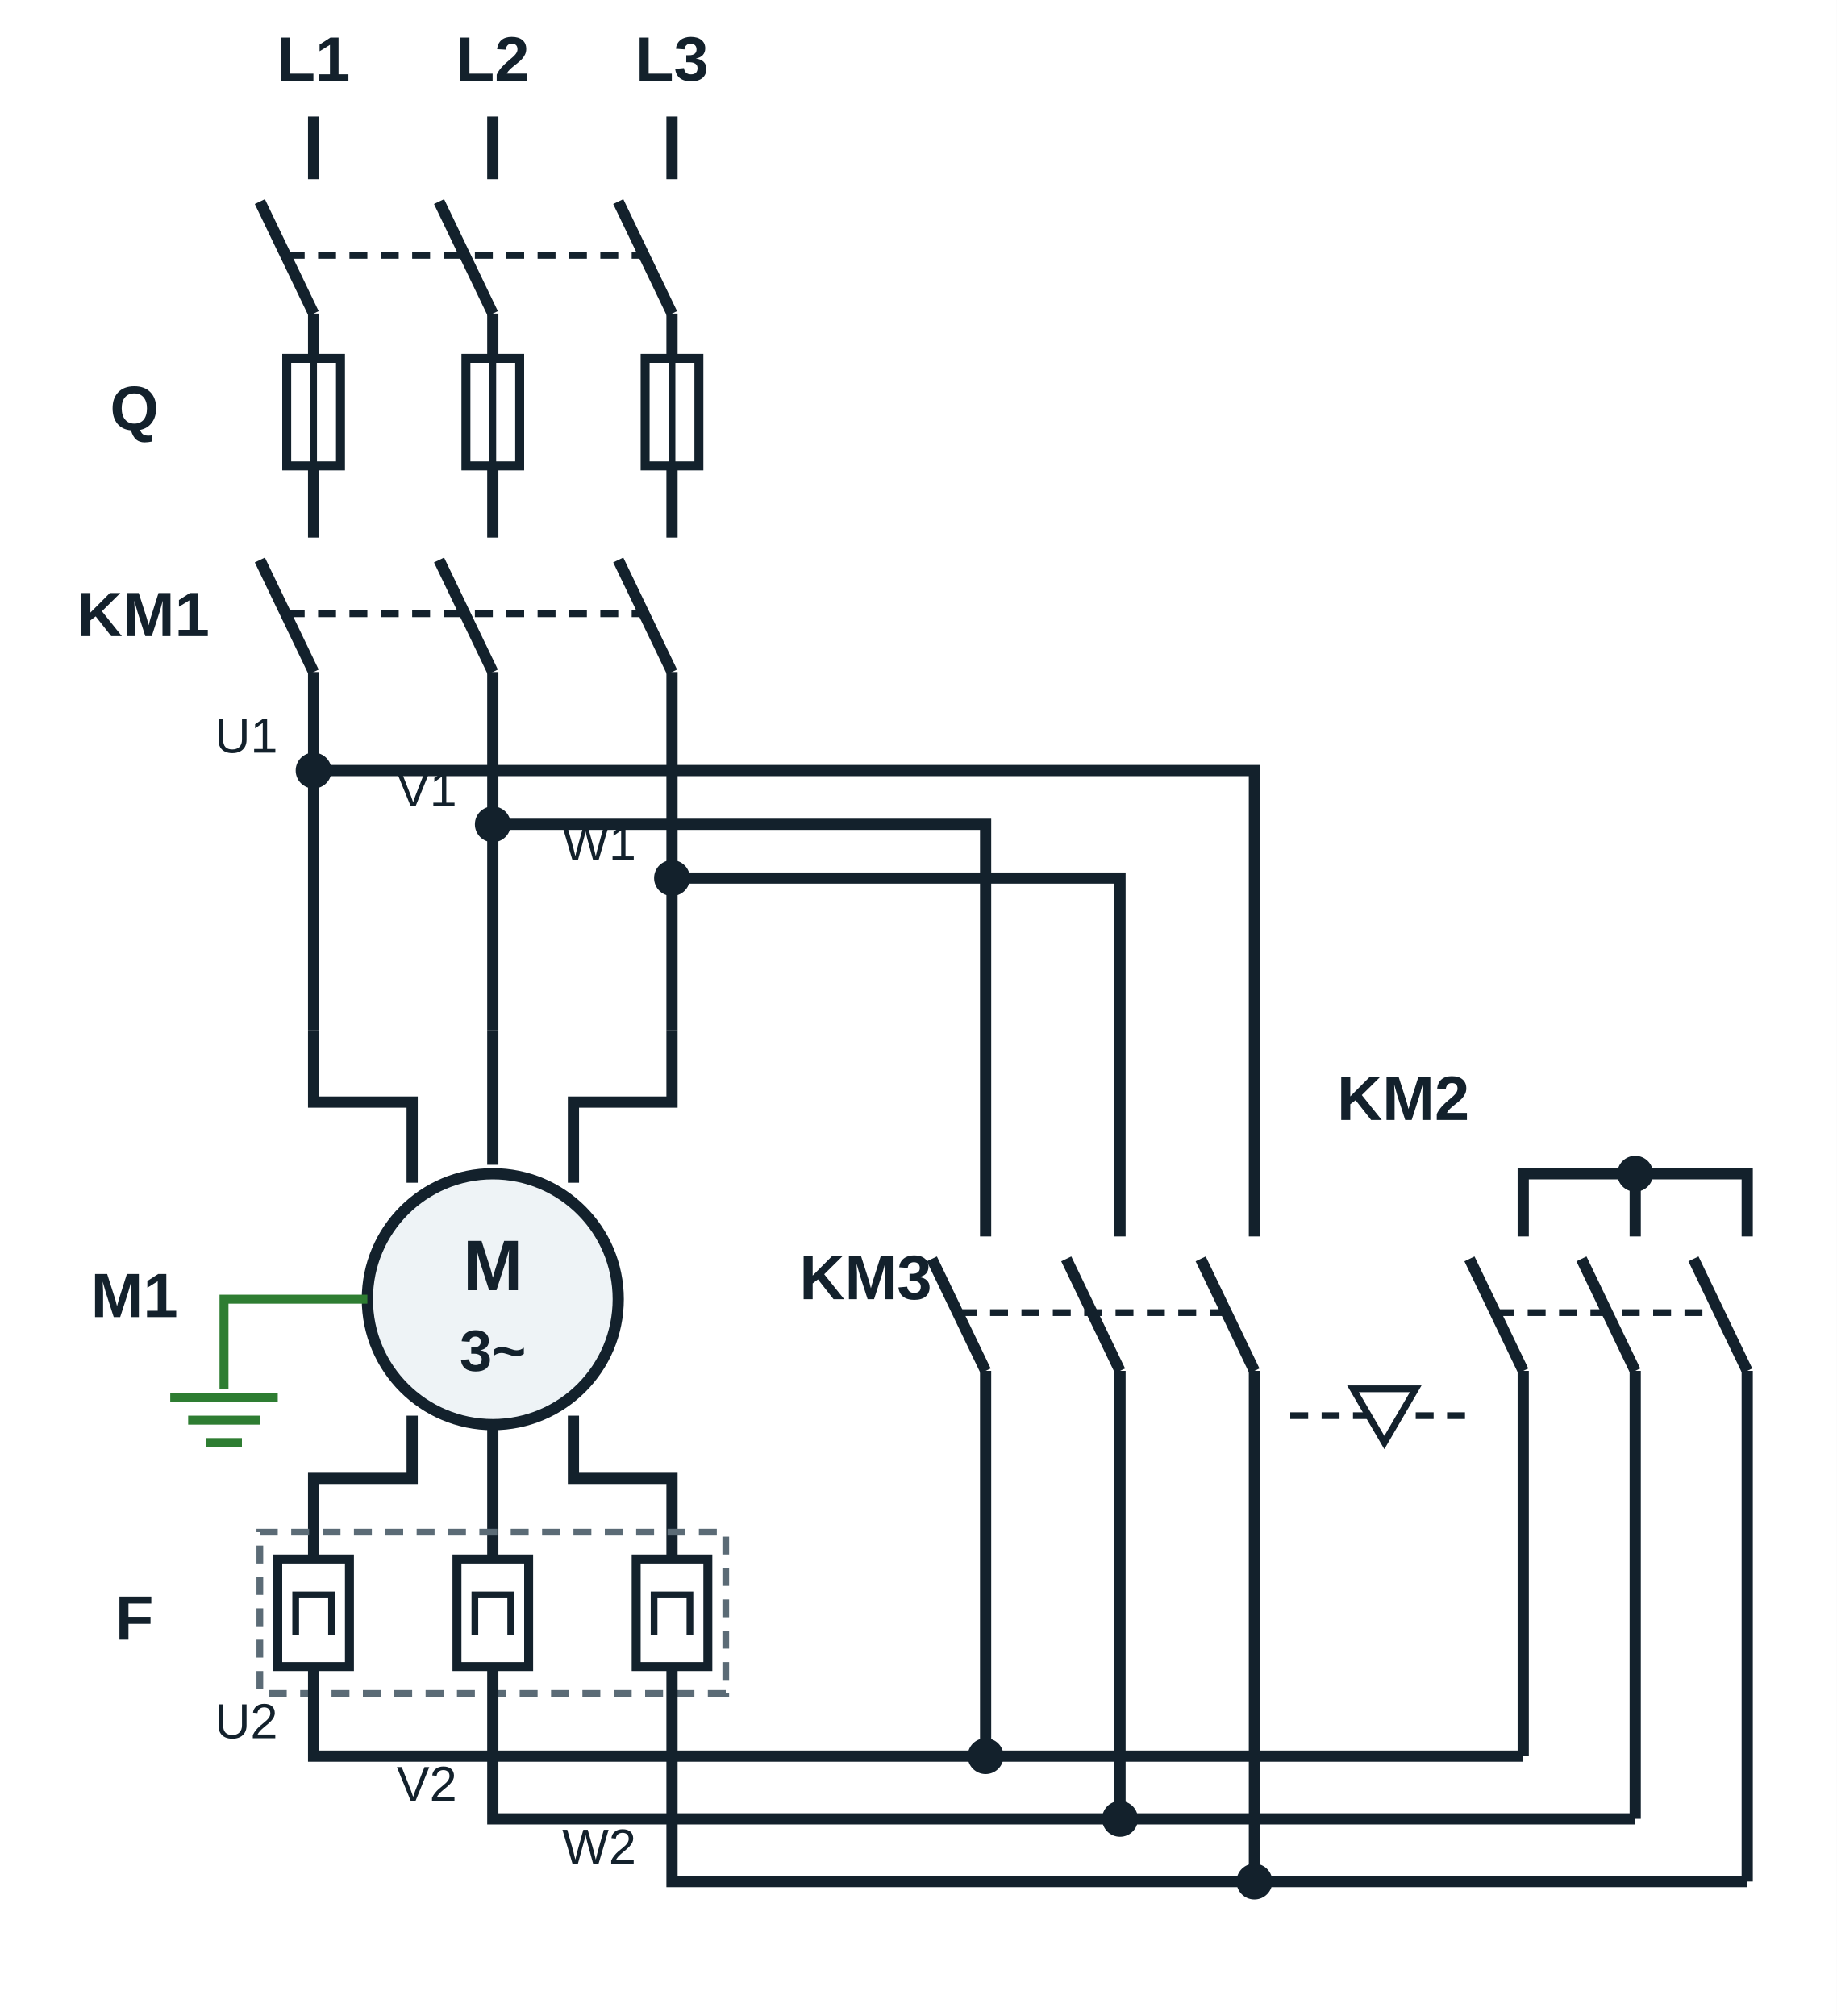
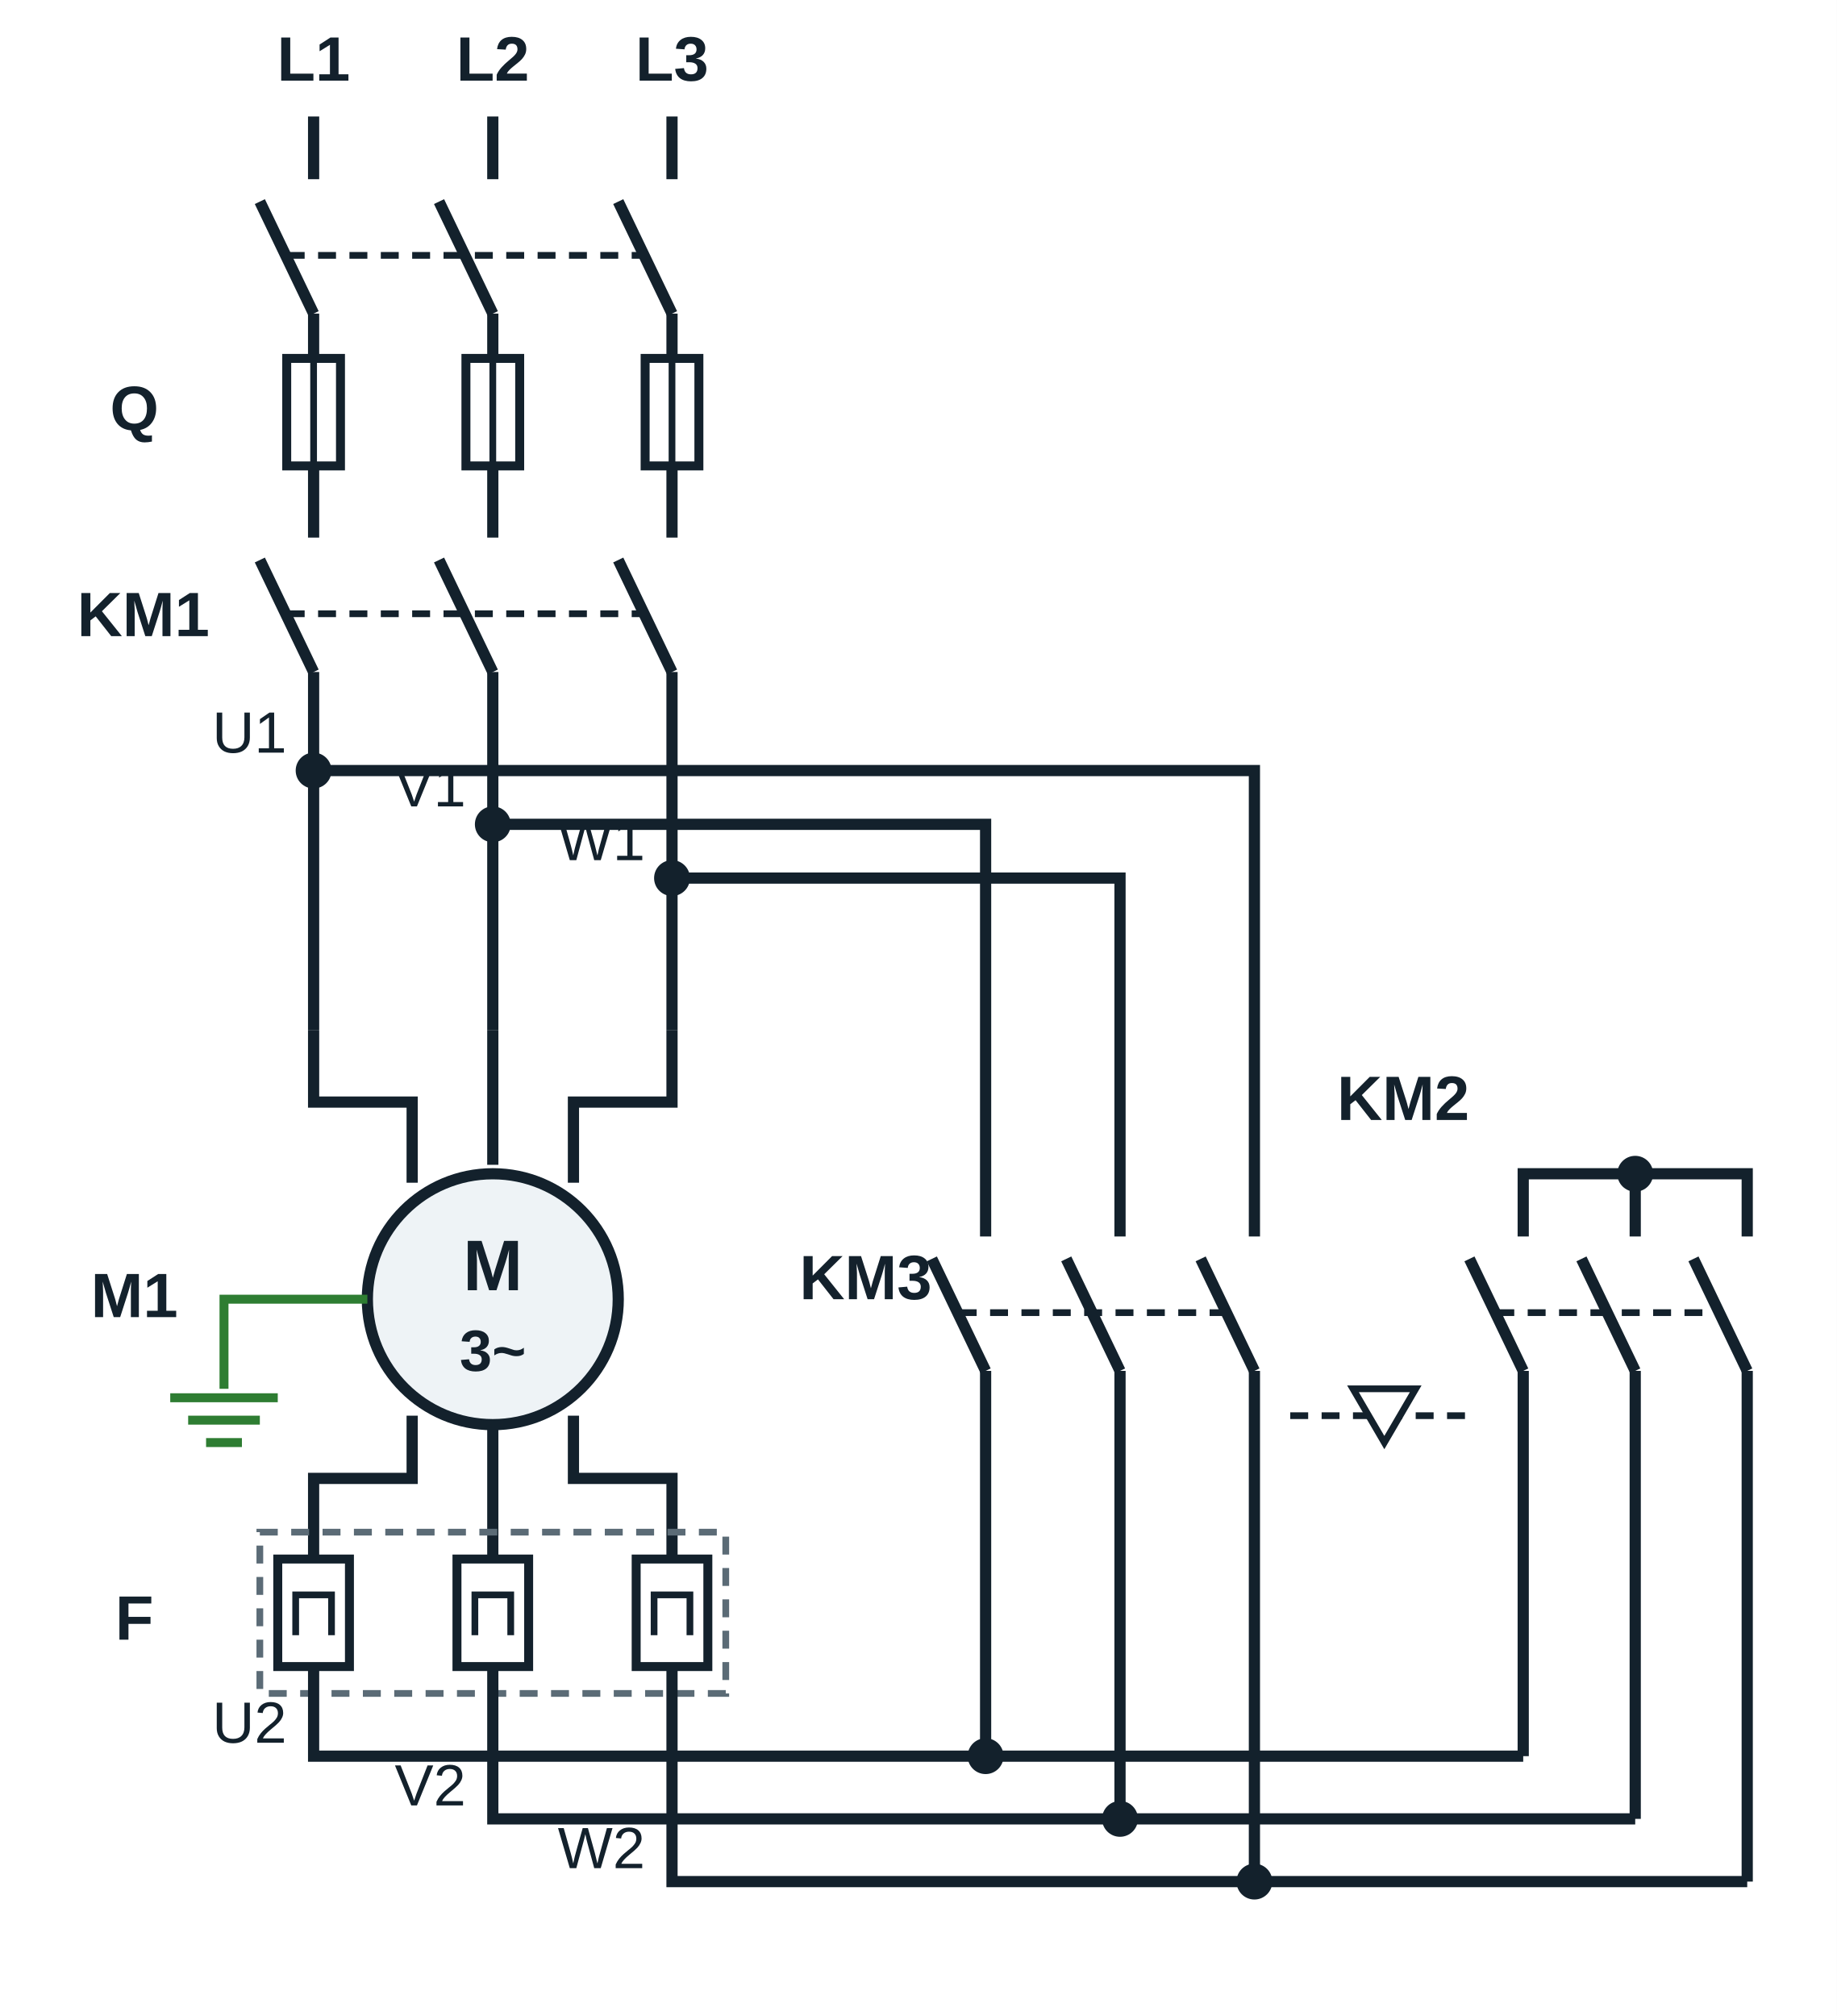
<svg xmlns="http://www.w3.org/2000/svg" viewBox="0 0 410 450" font-family="Arial, sans-serif" font-weight="bold" text-anchor="middle" fill="#13212c">
  <rect width="410" height="450" fill="#fff" />
  <text x="70" y="18" font-size="14">L1</text>
  <path d="M70 26V40M70 70V80M70 104V120M70 150V230" fill="none" stroke="#13212c" stroke-width="2.5" />
  <path d="M70 70L58 45" fill="none" stroke="#13212c" stroke-width="2.5" />
  <rect x="64" y="80" width="12" height="24" fill="#fff" stroke="#13212c" stroke-width="2" />
  <path d="M70 80V104" fill="none" stroke="#13212c" stroke-width="1.5" />
  <path d="M70 150L58 125" fill="none" stroke="#13212c" stroke-width="2.5" />
  <text x="110" y="18" font-size="14">L2</text>
  <path d="M110 26V40M110 70V80M110 104V120M110 150V230" fill="none" stroke="#13212c" stroke-width="2.5" />
  <path d="M110 70L98 45" fill="none" stroke="#13212c" stroke-width="2.5" />
  <rect x="104" y="80" width="12" height="24" fill="#fff" stroke="#13212c" stroke-width="2" />
  <path d="M110 80V104" fill="none" stroke="#13212c" stroke-width="1.5" />
  <path d="M110 150L98 125" fill="none" stroke="#13212c" stroke-width="2.5" />
  <text x="150" y="18" font-size="14">L3</text>
  <path d="M150 26V40M150 70V80M150 104V120M150 150V230" fill="none" stroke="#13212c" stroke-width="2.5" />
  <path d="M150 70L138 45" fill="none" stroke="#13212c" stroke-width="2.5" />
  <rect x="144" y="80" width="12" height="24" fill="#fff" stroke="#13212c" stroke-width="2" />
  <path d="M150 80V104" fill="none" stroke="#13212c" stroke-width="1.5" />
  <path d="M150 150L138 125" fill="none" stroke="#13212c" stroke-width="2.5" />
  <path d="M64 57H144" fill="none" stroke="#13212c" stroke-width="1.5" stroke-dasharray="4 3" />
  <path d="M64 137H144" fill="none" stroke="#13212c" stroke-width="1.5" stroke-dasharray="4 3" />
  <text x="30" y="96" font-size="14">Q</text>
  <text x="32" y="142" font-size="14">KM1</text>
  <path d="M70 230V246H92V264M110 230V260M150 230V246H128V264" fill="none" stroke="#13212c" stroke-width="2.5" />
  <circle cx="110" cy="290" r="28" fill="#eef3f6" stroke="#13212c" stroke-width="2.5" />
  <text x="110" y="288" font-size="16">M</text>
  <text x="110" y="306" font-size="13">3~</text>
  <text x="30" y="294" font-size="14">M1</text>
-   <text x="62" y="168" font-size="11" font-weight="normal" text-anchor="end">U1</text>
-   <text x="102" y="180" font-size="11" font-weight="normal" text-anchor="end">V1</text>
-   <text x="142" y="192" font-size="11" font-weight="normal" text-anchor="end">W1</text>
-   <text x="62" y="388" font-size="11" font-weight="normal" text-anchor="end">U2</text>
-   <text x="102" y="402" font-size="11" font-weight="normal" text-anchor="end">V2</text>
-   <text x="142" y="416" font-size="11" font-weight="normal" text-anchor="end">W2</text>
+   <text x="64" y="168" font-size="13" font-weight="normal" text-anchor="end">U1</text>
+   <text x="104" y="180" font-size="13" font-weight="normal" text-anchor="end">V1</text>
+   <text x="144" y="192" font-size="13" font-weight="normal" text-anchor="end">W1</text>
+   <text x="64" y="389" font-size="13" font-weight="normal" text-anchor="end">U2</text>
+   <text x="104" y="403" font-size="13" font-weight="normal" text-anchor="end">V2</text>
+   <text x="144" y="417" font-size="13" font-weight="normal" text-anchor="end">W2</text>
  <path d="M92 316V330H70V348M110 318V348M128 316V330H150V348" fill="none" stroke="#13212c" stroke-width="2.5" />
  <rect x="62" y="348" width="16" height="24" fill="#fff" stroke="#13212c" stroke-width="2" />
  <path d="M66 365V356H74V365" fill="none" stroke="#13212c" stroke-width="1.5" />
  <rect x="102" y="348" width="16" height="24" fill="#fff" stroke="#13212c" stroke-width="2" />
  <path d="M106 365V356H114V365" fill="none" stroke="#13212c" stroke-width="1.5" />
  <rect x="142" y="348" width="16" height="24" fill="#fff" stroke="#13212c" stroke-width="2" />
  <path d="M146 365V356H154V365" fill="none" stroke="#13212c" stroke-width="1.5" />
  <rect x="58" y="342" width="104" height="36" fill="none" stroke="#5b6b76" stroke-width="1.5" stroke-dasharray="4 3" />
  <text x="30" y="366" font-size="14">F</text>
  <path d="M70 372V392H340M110 372V406H365M150 372V420H390" fill="none" stroke="#13212c" stroke-width="2.5" />
  <path d="M220 392V306" fill="none" stroke="#13212c" stroke-width="2.5" />
  <circle cx="220" cy="392" r="3.5" fill="#13212c" stroke="#13212c" stroke-width="1" />
  <path d="M250 406V306" fill="none" stroke="#13212c" stroke-width="2.5" />
  <circle cx="250" cy="406" r="3.5" fill="#13212c" stroke="#13212c" stroke-width="1" />
  <path d="M280 420V306" fill="none" stroke="#13212c" stroke-width="2.5" />
  <circle cx="280" cy="420" r="3.5" fill="#13212c" stroke="#13212c" stroke-width="1" />
  <path d="M340 392V306" fill="none" stroke="#13212c" stroke-width="2.5" />
  <path d="M365 406V306" fill="none" stroke="#13212c" stroke-width="2.5" />
  <path d="M390 420V306" fill="none" stroke="#13212c" stroke-width="2.5" />
  <path d="M220 306L208 281" fill="none" stroke="#13212c" stroke-width="2.5" />
  <path d="M250 306L238 281" fill="none" stroke="#13212c" stroke-width="2.5" />
  <path d="M280 306L268 281" fill="none" stroke="#13212c" stroke-width="2.5" />
  <path d="M340 306L328 281" fill="none" stroke="#13212c" stroke-width="2.5" />
  <path d="M365 306L353 281" fill="none" stroke="#13212c" stroke-width="2.5" />
  <path d="M390 306L378 281" fill="none" stroke="#13212c" stroke-width="2.5" />
  <path d="M220 276V184H110M250 276V196H150M280 276V172H70" fill="none" stroke="#13212c" stroke-width="2.5" />
  <circle cx="110" cy="184" r="3.5" fill="#13212c" stroke="#13212c" stroke-width="1" />
  <circle cx="150" cy="196" r="3.5" fill="#13212c" stroke="#13212c" stroke-width="1" />
  <circle cx="70" cy="172" r="3.5" fill="#13212c" stroke="#13212c" stroke-width="1" />
  <path d="M340 276V262H390V276M365 262V276" fill="none" stroke="#13212c" stroke-width="2.5" />
  <circle cx="365" cy="262" r="3.5" fill="#13212c" stroke="#13212c" stroke-width="1" />
  <path d="M214 293H274" fill="none" stroke="#13212c" stroke-width="1.5" stroke-dasharray="4 3" />
  <path d="M334 293H384" fill="none" stroke="#13212c" stroke-width="1.5" stroke-dasharray="4 3" />
  <text x="208" y="290" font-size="14" text-anchor="end">KM3</text>
  <text x="328" y="250" font-size="14" text-anchor="end">KM2</text>
  <path d="M288 316H330" fill="none" stroke="#13212c" stroke-width="1.5" stroke-dasharray="4 3" />
  <path d="M302.0 310H316.0L309.0 322Z" fill="#fff" stroke="#13212c" stroke-width="1.5" />
  <path d="M82 290H50V310" fill="none" stroke="#2e7d32" stroke-width="2" />
  <path d="M38 312H62M42 317H58M46 322H54" fill="none" stroke="#2e7d32" stroke-width="2" />
</svg>
